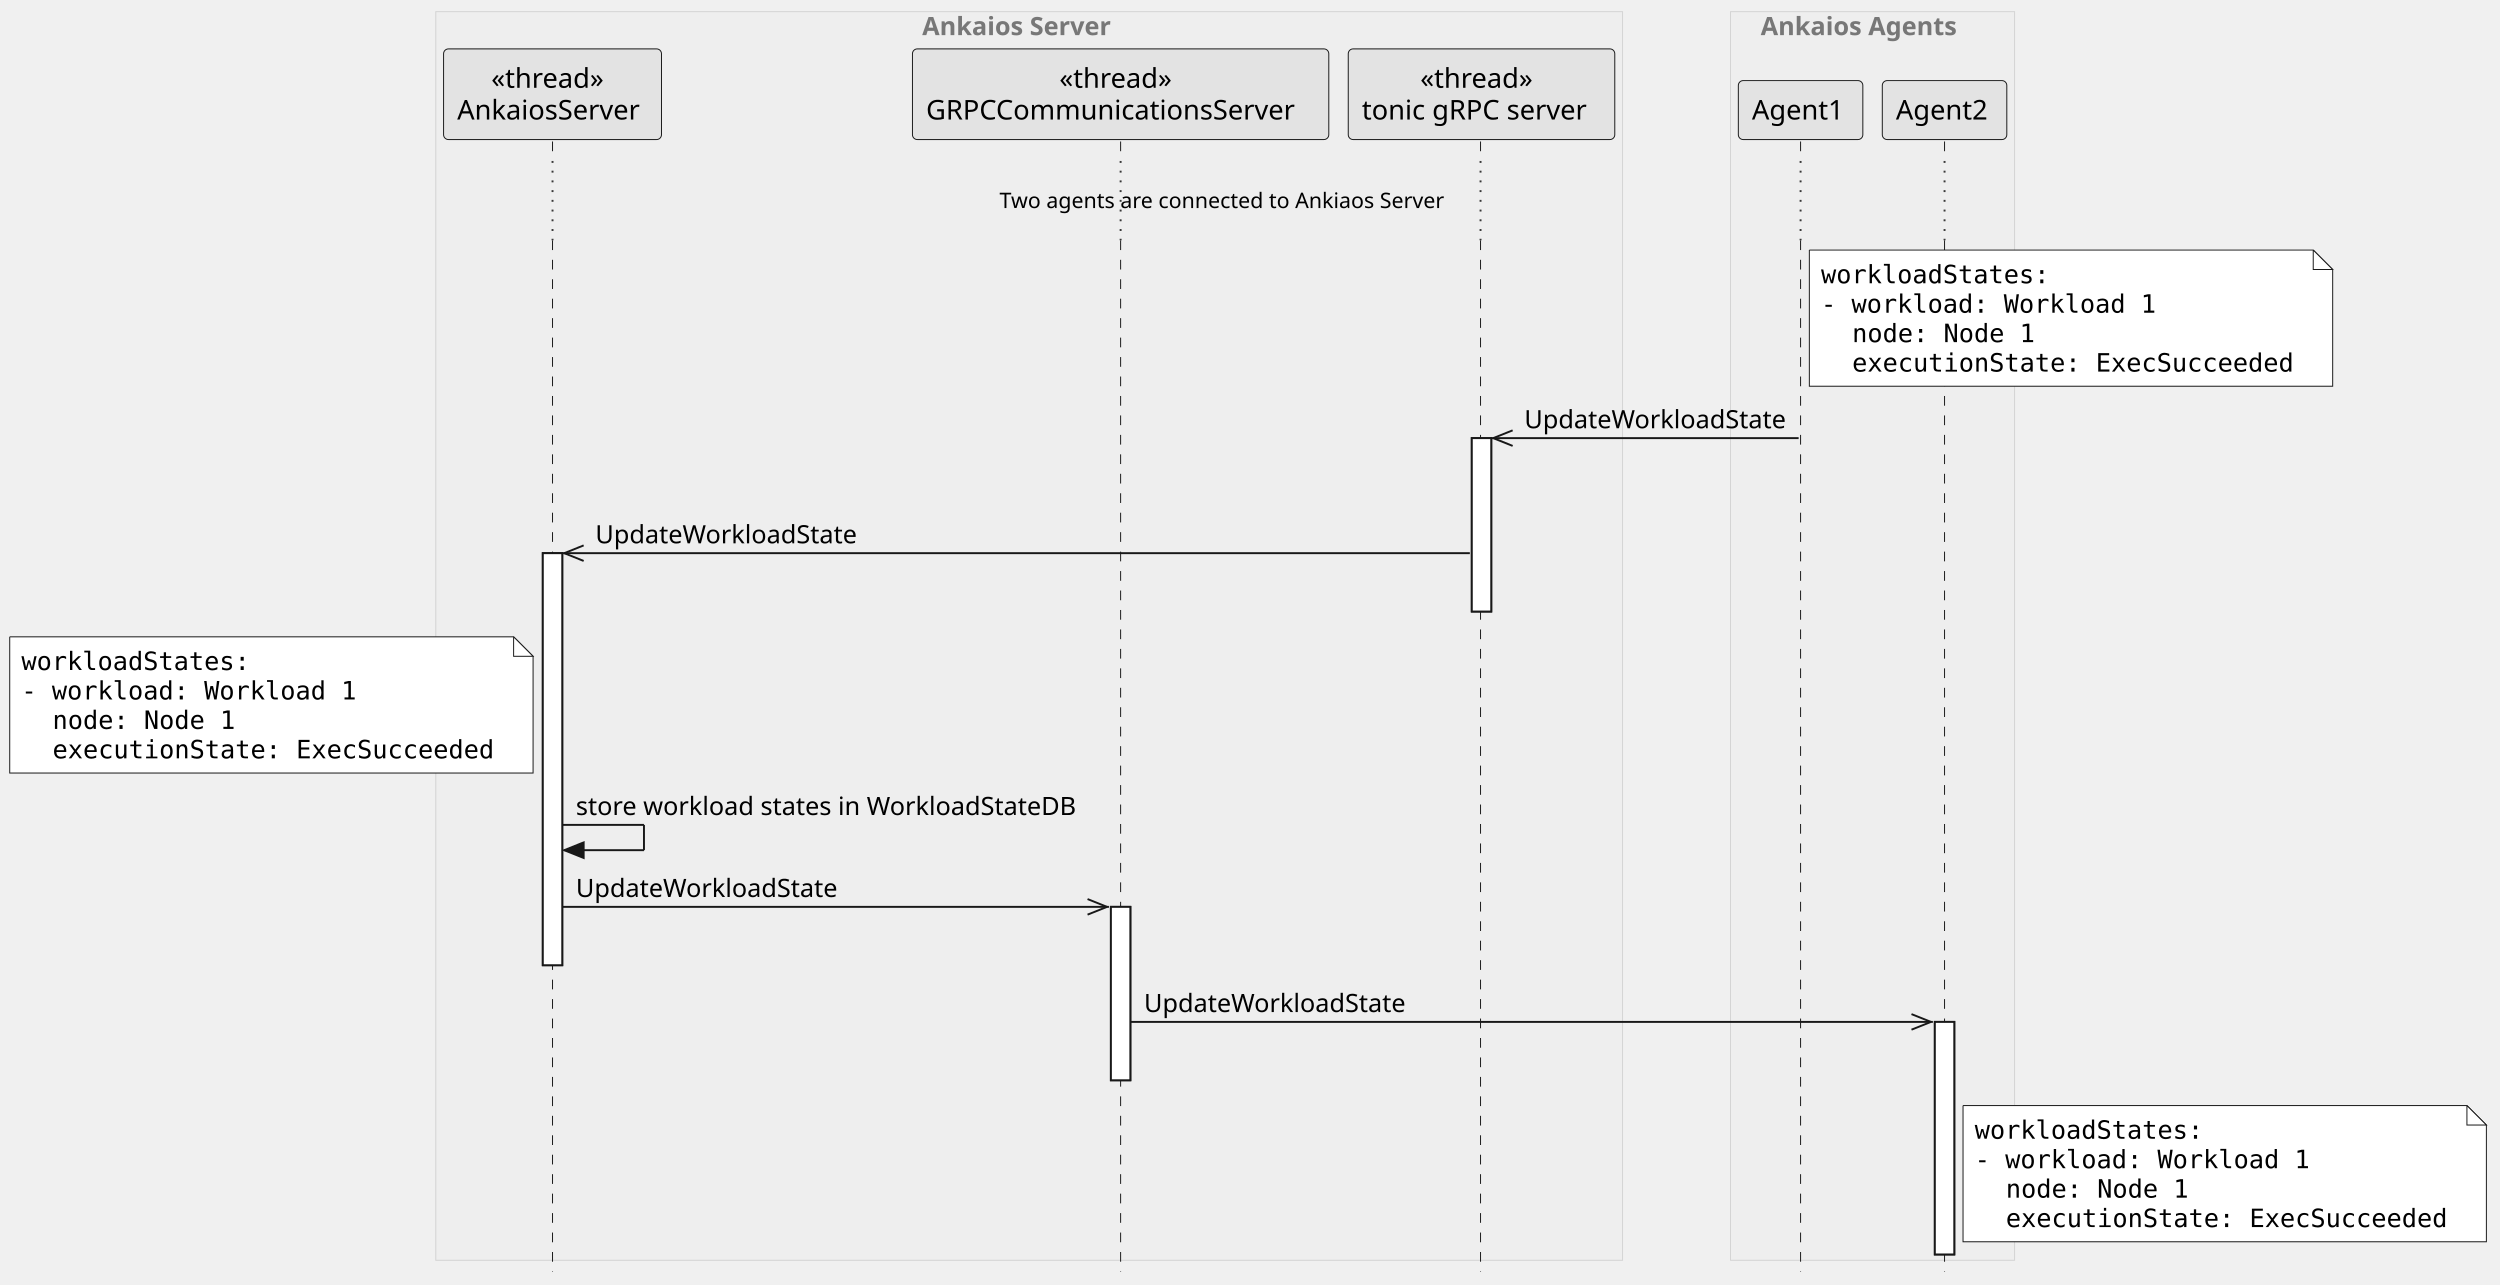
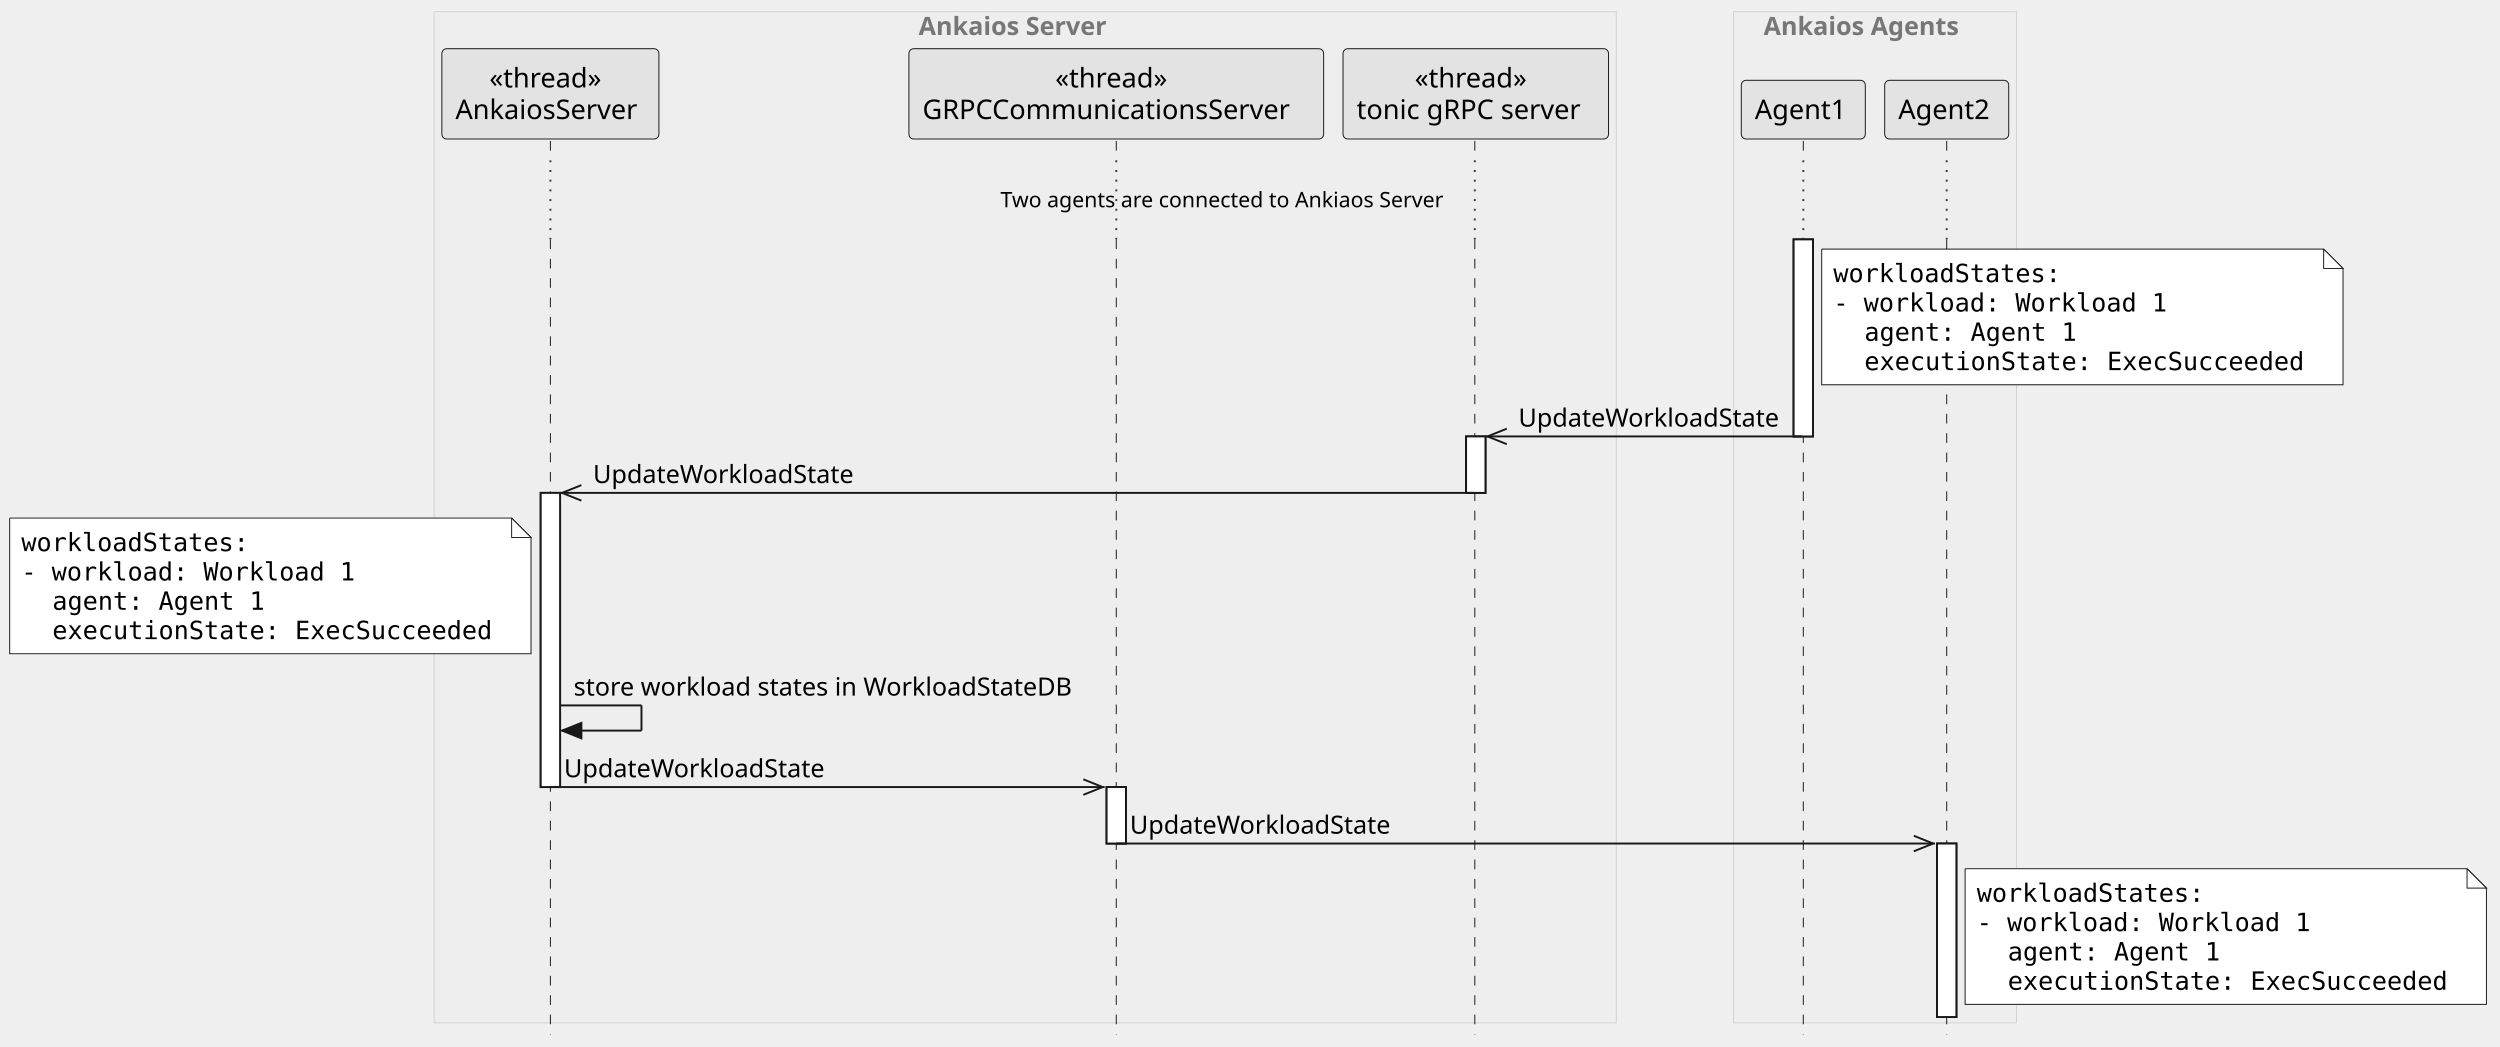
- <svg xmlns="http://www.w3.org/2000/svg" contentStyleType="text/css" height="660px" preserveAspectRatio="none" style="width:1285px;height:660px;background:#FFFFFF;" version="1.1" viewBox="0 0 1285 660" width="1285px" zoomAndPan="magnify">
+ <svg xmlns="http://www.w3.org/2000/svg" contentStyleType="text/css" height="540px" preserveAspectRatio="none" style="width:1290px;height:540px;background:#FFFFFF;" version="1.1" viewBox="0 0 1290 540" width="1290px" zoomAndPan="magnify">
  <defs />
  <g>
-     <rect fill="#EEEEEE" height="641.789" style="stroke:#D3D3D3;stroke-width:0.5;" width="610" x="224" y="6" />
+     <rect fill="#EEEEEE" height="521.789" style="stroke:#D3D3D3;stroke-width:0.5;" width="610" x="224" y="6" />
    <text fill="#777777" font-family="sans-serif" font-size="13" font-weight="bold" lengthAdjust="spacing" textLength="110" x="474" y="18.067">Ankaios Server</text>
-     <rect fill="#EEEEEE" height="641.789" style="stroke:#D3D3D3;stroke-width:0.5;" width="146" x="889.5" y="6" />
-     <text fill="#777777" font-family="sans-serif" font-size="13" font-weight="bold" lengthAdjust="spacing" textLength="115" x="905" y="18.067">Ankaios Agents</text>
-     <rect fill="#FFFFFF" height="211.797" style="stroke:#181818;stroke-width:1.0;" width="10" x="279" y="284.328" />
-     <rect fill="#FFFFFF" height="89.133" style="stroke:#181818;stroke-width:1.0;" width="10" x="571" y="466.125" />
-     <rect fill="#FFFFFF" height="89.133" style="stroke:#181818;stroke-width:1.0;" width="10" x="756.5" y="225.195" />
-     <rect fill="#FFFFFF" height="119.531" style="stroke:#181818;stroke-width:1.0;" width="10" x="994.5" y="525.258" />
+     <rect fill="#EEEEEE" height="521.789" style="stroke:#D3D3D3;stroke-width:0.5;" width="146" x="894.5" y="6" />
+     <text fill="#777777" font-family="sans-serif" font-size="13" font-weight="bold" lengthAdjust="spacing" textLength="115" x="910" y="18.067">Ankaios Agents</text>
+     <rect fill="#FFFFFF" height="151.797" style="stroke:#181818;stroke-width:1.0;" width="10" x="279" y="254.328" />
+     <rect fill="#FFFFFF" height="29.133" style="stroke:#181818;stroke-width:1.0;" width="10" x="571" y="406.125" />
+     <rect fill="#FFFFFF" height="29.133" style="stroke:#181818;stroke-width:1.0;" width="10" x="756.5" y="225.195" />
+     <rect fill="#FFFFFF" height="101.664" style="stroke:#181818;stroke-width:1.0;" width="10" x="925.5" y="123.531" />
+     <rect fill="#FFFFFF" height="89.531" style="stroke:#181818;stroke-width:1.0;" width="10" x="999.5" y="435.258" />
    <line style="stroke:#181818;stroke-width:0.5;stroke-dasharray:5.0,5.0;" x1="284" x2="284" y1="72.727" y2="82.727" />
    <line style="stroke:#383838;stroke-width:1.0;stroke-dasharray:1.0,4.0;" x1="284" x2="284" y1="82.727" y2="123.531" />
-     <line style="stroke:#181818;stroke-width:0.5;stroke-dasharray:5.0,5.0;" x1="284" x2="284" y1="123.531" y2="653.789" />
+     <line style="stroke:#181818;stroke-width:0.5;stroke-dasharray:5.0,5.0;" x1="284" x2="284" y1="123.531" y2="533.789" />
    <line style="stroke:#181818;stroke-width:0.5;stroke-dasharray:5.0,5.0;" x1="576" x2="576" y1="72.727" y2="82.727" />
    <line style="stroke:#383838;stroke-width:1.0;stroke-dasharray:1.0,4.0;" x1="576" x2="576" y1="82.727" y2="123.531" />
-     <line style="stroke:#181818;stroke-width:0.5;stroke-dasharray:5.0,5.0;" x1="576" x2="576" y1="123.531" y2="653.789" />
+     <line style="stroke:#181818;stroke-width:0.5;stroke-dasharray:5.0,5.0;" x1="576" x2="576" y1="123.531" y2="533.789" />
    <line style="stroke:#181818;stroke-width:0.5;stroke-dasharray:5.0,5.0;" x1="761" x2="761" y1="72.727" y2="82.727" />
    <line style="stroke:#383838;stroke-width:1.0;stroke-dasharray:1.0,4.0;" x1="761" x2="761" y1="82.727" y2="123.531" />
-     <line style="stroke:#181818;stroke-width:0.5;stroke-dasharray:5.0,5.0;" x1="761" x2="761" y1="123.531" y2="653.789" />
-     <line style="stroke:#181818;stroke-width:0.5;stroke-dasharray:5.0,5.0;" x1="925.5" x2="925.5" y1="72.727" y2="82.727" />
-     <line style="stroke:#383838;stroke-width:1.0;stroke-dasharray:1.0,4.0;" x1="925.5" x2="925.5" y1="82.727" y2="123.531" />
-     <line style="stroke:#181818;stroke-width:0.5;stroke-dasharray:5.0,5.0;" x1="925.5" x2="925.5" y1="123.531" y2="653.789" />
-     <line style="stroke:#181818;stroke-width:0.5;stroke-dasharray:5.0,5.0;" x1="999.5" x2="999.5" y1="72.727" y2="82.727" />
-     <line style="stroke:#383838;stroke-width:1.0;stroke-dasharray:1.0,4.0;" x1="999.5" x2="999.5" y1="82.727" y2="123.531" />
-     <line style="stroke:#181818;stroke-width:0.5;stroke-dasharray:5.0,5.0;" x1="999.5" x2="999.5" y1="123.531" y2="653.789" />
+     <line style="stroke:#181818;stroke-width:0.5;stroke-dasharray:5.0,5.0;" x1="761" x2="761" y1="123.531" y2="533.789" />
+     <line style="stroke:#181818;stroke-width:0.5;stroke-dasharray:5.0,5.0;" x1="930.5" x2="930.5" y1="72.727" y2="82.727" />
+     <line style="stroke:#383838;stroke-width:1.0;stroke-dasharray:1.0,4.0;" x1="930.5" x2="930.5" y1="82.727" y2="123.531" />
+     <line style="stroke:#181818;stroke-width:0.5;stroke-dasharray:5.0,5.0;" x1="930.5" x2="930.5" y1="123.531" y2="533.789" />
+     <line style="stroke:#181818;stroke-width:0.5;stroke-dasharray:5.0,5.0;" x1="1004.5" x2="1004.5" y1="72.727" y2="82.727" />
+     <line style="stroke:#383838;stroke-width:1.0;stroke-dasharray:1.0,4.0;" x1="1004.5" x2="1004.5" y1="82.727" y2="123.531" />
+     <line style="stroke:#181818;stroke-width:0.5;stroke-dasharray:5.0,5.0;" x1="1004.5" x2="1004.5" y1="123.531" y2="533.789" />
    <rect fill="#E3E3E3" height="46.594" rx="2.5" ry="2.5" style="stroke:#181818;stroke-width:0.5;" width="112" x="228" y="25.133" />
    <text fill="#000000" font-family="sans-serif" font-size="14" lengthAdjust="spacing" textLength="63" x="252.5" y="45.128">«thread»</text>
    <text fill="#000000" font-family="sans-serif" font-size="14" lengthAdjust="spacing" textLength="98" x="235" y="61.425">AnkaiosServer</text>
    <rect fill="#E3E3E3" height="46.594" rx="2.5" ry="2.5" style="stroke:#181818;stroke-width:0.5;" width="214" x="469" y="25.133" />
    <text fill="#000000" font-family="sans-serif" font-size="14" lengthAdjust="spacing" textLength="63" x="544.5" y="45.128">«thread»</text>
    <text fill="#000000" font-family="sans-serif" font-size="14" lengthAdjust="spacing" textLength="200" x="476" y="61.425">GRPCCommunicationsServer</text>
    <rect fill="#E3E3E3" height="46.594" rx="2.5" ry="2.5" style="stroke:#181818;stroke-width:0.5;" width="137" x="693" y="25.133" />
    <text fill="#000000" font-family="sans-serif" font-size="14" lengthAdjust="spacing" textLength="63" x="730" y="45.128">«thread»</text>
    <text fill="#000000" font-family="sans-serif" font-size="14" lengthAdjust="spacing" textLength="123" x="700" y="61.425">tonic gRPC server</text>
-     <rect fill="#E3E3E3" height="30.297" rx="2.5" ry="2.5" style="stroke:#181818;stroke-width:0.5;" width="64" x="893.5" y="41.43" />
-     <text fill="#000000" font-family="sans-serif" font-size="14" lengthAdjust="spacing" textLength="50" x="900.5" y="61.425">Agent1</text>
-     <rect fill="#E3E3E3" height="30.297" rx="2.5" ry="2.5" style="stroke:#181818;stroke-width:0.5;" width="64" x="967.5" y="41.43" />
-     <text fill="#000000" font-family="sans-serif" font-size="14" lengthAdjust="spacing" textLength="50" x="974.5" y="61.425">Agent2</text>
-     <rect fill="#FFFFFF" height="211.797" style="stroke:#181818;stroke-width:1.0;" width="10" x="279" y="284.328" />
-     <rect fill="#FFFFFF" height="89.133" style="stroke:#181818;stroke-width:1.0;" width="10" x="571" y="466.125" />
-     <rect fill="#FFFFFF" height="89.133" style="stroke:#181818;stroke-width:1.0;" width="10" x="756.5" y="225.195" />
-     <rect fill="#FFFFFF" height="119.531" style="stroke:#181818;stroke-width:1.0;" width="10" x="994.5" y="525.258" />
-     <text fill="#000000" font-family="sans-serif" font-size="11" lengthAdjust="spacing" textLength="256" x="513.75" y="106.937">Two agents are connected to Ankiaos Server</text>
-     <path d="M930,128.531 L930,198.531 L1199,198.531 L1199,138.531 L1189,128.531 L930,128.531 " fill="#FFFFFF" style="stroke:#181818;stroke-width:0.5;" />
-     <path d="M1189,128.531 L1189,138.531 L1199,138.531 L1189,128.531 " fill="#FFFFFF" style="stroke:#181818;stroke-width:0.5;" />
-     <text fill="#000000" font-family="monospace" font-size="13" lengthAdjust="spacing" textLength="120" x="936" y="145.598">workloadStates:</text>
-     <text fill="#000000" font-family="monospace" font-size="13" lengthAdjust="spacing" textLength="176" x="936" y="160.731">- workload: Workload 1</text>
-     <text fill="#000000" font-family="monospace" font-size="13" lengthAdjust="spacing" textLength="96" x="952" y="175.864">node: Node 1</text>
-     <text fill="#000000" font-family="monospace" font-size="13" lengthAdjust="spacing" textLength="232" x="952" y="190.997">executionState: ExecSucceeded</text>
+     <rect fill="#E3E3E3" height="30.297" rx="2.5" ry="2.5" style="stroke:#181818;stroke-width:0.5;" width="64" x="898.5" y="41.43" />
+     <text fill="#000000" font-family="sans-serif" font-size="14" lengthAdjust="spacing" textLength="50" x="905.5" y="61.425">Agent1</text>
+     <rect fill="#E3E3E3" height="30.297" rx="2.5" ry="2.5" style="stroke:#181818;stroke-width:0.5;" width="64" x="972.5" y="41.43" />
+     <text fill="#000000" font-family="sans-serif" font-size="14" lengthAdjust="spacing" textLength="50" x="979.5" y="61.425">Agent2</text>
+     <rect fill="#FFFFFF" height="151.797" style="stroke:#181818;stroke-width:1.0;" width="10" x="279" y="254.328" />
+     <rect fill="#FFFFFF" height="29.133" style="stroke:#181818;stroke-width:1.0;" width="10" x="571" y="406.125" />
+     <rect fill="#FFFFFF" height="29.133" style="stroke:#181818;stroke-width:1.0;" width="10" x="756.5" y="225.195" />
+     <rect fill="#FFFFFF" height="101.664" style="stroke:#181818;stroke-width:1.0;" width="10" x="925.5" y="123.531" />
+     <rect fill="#FFFFFF" height="89.531" style="stroke:#181818;stroke-width:1.0;" width="10" x="999.5" y="435.258" />
+     <text fill="#000000" font-family="sans-serif" font-size="11" lengthAdjust="spacing" textLength="256" x="516.25" y="106.937">Two agents are connected to Ankiaos Server</text>
+     <path d="M940,128.531 L940,198.531 L1209,198.531 L1209,138.531 L1199,128.531 L940,128.531 " fill="#FFFFFF" style="stroke:#181818;stroke-width:0.5;" />
+     <path d="M1199,128.531 L1199,138.531 L1209,138.531 L1199,128.531 " fill="#FFFFFF" style="stroke:#181818;stroke-width:0.5;" />
+     <text fill="#000000" font-family="monospace" font-size="13" lengthAdjust="spacing" textLength="120" x="946" y="145.598">workloadStates:</text>
+     <text fill="#000000" font-family="monospace" font-size="13" lengthAdjust="spacing" textLength="176" x="946" y="160.731">- workload: Workload 1</text>
+     <text fill="#000000" font-family="monospace" font-size="13" lengthAdjust="spacing" textLength="112" x="962" y="175.864">agent: Agent 1</text>
+     <text fill="#000000" font-family="monospace" font-size="13" lengthAdjust="spacing" textLength="232" x="962" y="190.997">executionState: ExecSucceeded</text>
    <line style="stroke:#181818;stroke-width:1.0;" x1="767.5" x2="777.5" y1="225.195" y2="221.195" />
    <line style="stroke:#181818;stroke-width:1.0;" x1="767.5" x2="777.5" y1="225.195" y2="229.195" />
-     <line style="stroke:#181818;stroke-width:1.0;" x1="766.5" x2="924.5" y1="225.195" y2="225.195" />
+     <line style="stroke:#181818;stroke-width:1.0;" x1="766.5" x2="929.5" y1="225.195" y2="225.195" />
    <text fill="#000000" font-family="sans-serif" font-size="13" lengthAdjust="spacing" textLength="140" x="783.5" y="220.129">UpdateWorkloadState</text>
-     <line style="stroke:#181818;stroke-width:1.0;" x1="290" x2="300" y1="284.328" y2="280.328" />
-     <line style="stroke:#181818;stroke-width:1.0;" x1="290" x2="300" y1="284.328" y2="288.328" />
-     <line style="stroke:#181818;stroke-width:1.0;" x1="289" x2="755.5" y1="284.328" y2="284.328" />
-     <text fill="#000000" font-family="sans-serif" font-size="13" lengthAdjust="spacing" textLength="140" x="306" y="279.262">UpdateWorkloadState</text>
-     <path d="M5,327.328 L5,397.328 L274,397.328 L274,337.328 L264,327.328 L5,327.328 " fill="#FFFFFF" style="stroke:#181818;stroke-width:0.5;" />
-     <path d="M264,327.328 L264,337.328 L274,337.328 L264,327.328 " fill="#FFFFFF" style="stroke:#181818;stroke-width:0.5;" />
-     <text fill="#000000" font-family="monospace" font-size="13" lengthAdjust="spacing" textLength="120" x="11" y="344.395">workloadStates:</text>
-     <text fill="#000000" font-family="monospace" font-size="13" lengthAdjust="spacing" textLength="176" x="11" y="359.528">- workload: Workload 1</text>
-     <text fill="#000000" font-family="monospace" font-size="13" lengthAdjust="spacing" textLength="96" x="27" y="374.661">node: Node 1</text>
-     <text fill="#000000" font-family="monospace" font-size="13" lengthAdjust="spacing" textLength="232" x="27" y="389.793">executionState: ExecSucceeded</text>
-     <line style="stroke:#181818;stroke-width:1.0;" x1="289" x2="331" y1="423.992" y2="423.992" />
-     <line style="stroke:#181818;stroke-width:1.0;" x1="331" x2="331" y1="423.992" y2="436.992" />
-     <line style="stroke:#181818;stroke-width:1.0;" x1="290" x2="331" y1="436.992" y2="436.992" />
-     <polygon fill="#181818" points="300,432.992,290,436.992,300,440.992" style="stroke:#181818;stroke-width:1.0;" />
-     <text fill="#000000" font-family="sans-serif" font-size="13" lengthAdjust="spacing" textLength="268" x="296" y="418.926">store workload states in WorkloadStateDB</text>
-     <line style="stroke:#181818;stroke-width:1.0;" x1="569" x2="559" y1="466.125" y2="462.125" />
-     <line style="stroke:#181818;stroke-width:1.0;" x1="569" x2="559" y1="466.125" y2="470.125" />
-     <line style="stroke:#181818;stroke-width:1.0;" x1="289" x2="570" y1="466.125" y2="466.125" />
-     <text fill="#000000" font-family="sans-serif" font-size="13" lengthAdjust="spacing" textLength="140" x="296" y="461.059">UpdateWorkloadState</text>
-     <line style="stroke:#181818;stroke-width:1.0;" x1="992.5" x2="982.5" y1="525.258" y2="521.258" />
-     <line style="stroke:#181818;stroke-width:1.0;" x1="992.5" x2="982.5" y1="525.258" y2="529.258" />
-     <line style="stroke:#181818;stroke-width:1.0;" x1="581" x2="993.5" y1="525.258" y2="525.258" />
-     <text fill="#000000" font-family="sans-serif" font-size="13" lengthAdjust="spacing" textLength="140" x="588" y="520.192">UpdateWorkloadState</text>
-     <path d="M1009,568.258 L1009,638.258 L1278,638.258 L1278,578.258 L1268,568.258 L1009,568.258 " fill="#FFFFFF" style="stroke:#181818;stroke-width:0.5;" />
-     <path d="M1268,568.258 L1268,578.258 L1278,578.258 L1268,568.258 " fill="#FFFFFF" style="stroke:#181818;stroke-width:0.5;" />
-     <text fill="#000000" font-family="monospace" font-size="13" lengthAdjust="spacing" textLength="120" x="1015" y="585.325">workloadStates:</text>
-     <text fill="#000000" font-family="monospace" font-size="13" lengthAdjust="spacing" textLength="176" x="1015" y="600.457">- workload: Workload 1</text>
-     <text fill="#000000" font-family="monospace" font-size="13" lengthAdjust="spacing" textLength="96" x="1031" y="615.59">node: Node 1</text>
-     <text fill="#000000" font-family="monospace" font-size="13" lengthAdjust="spacing" textLength="232" x="1031" y="630.723">executionState: ExecSucceeded</text>
+     <line style="stroke:#181818;stroke-width:1.0;" x1="290" x2="300" y1="254.328" y2="250.328" />
+     <line style="stroke:#181818;stroke-width:1.0;" x1="290" x2="300" y1="254.328" y2="258.328" />
+     <line style="stroke:#181818;stroke-width:1.0;" x1="289" x2="760.5" y1="254.328" y2="254.328" />
+     <text fill="#000000" font-family="sans-serif" font-size="13" lengthAdjust="spacing" textLength="140" x="306" y="249.262">UpdateWorkloadState</text>
+     <path d="M5,267.328 L5,337.328 L274,337.328 L274,277.328 L264,267.328 L5,267.328 " fill="#FFFFFF" style="stroke:#181818;stroke-width:0.5;" />
+     <path d="M264,267.328 L264,277.328 L274,277.328 L264,267.328 " fill="#FFFFFF" style="stroke:#181818;stroke-width:0.5;" />
+     <text fill="#000000" font-family="monospace" font-size="13" lengthAdjust="spacing" textLength="120" x="11" y="284.395">workloadStates:</text>
+     <text fill="#000000" font-family="monospace" font-size="13" lengthAdjust="spacing" textLength="176" x="11" y="299.528">- workload: Workload 1</text>
+     <text fill="#000000" font-family="monospace" font-size="13" lengthAdjust="spacing" textLength="112" x="27" y="314.661">agent: Agent 1</text>
+     <text fill="#000000" font-family="monospace" font-size="13" lengthAdjust="spacing" textLength="232" x="27" y="329.793">executionState: ExecSucceeded</text>
+     <line style="stroke:#181818;stroke-width:1.0;" x1="289" x2="331" y1="363.992" y2="363.992" />
+     <line style="stroke:#181818;stroke-width:1.0;" x1="331" x2="331" y1="363.992" y2="376.992" />
+     <line style="stroke:#181818;stroke-width:1.0;" x1="290" x2="331" y1="376.992" y2="376.992" />
+     <polygon fill="#181818" points="300,372.992,290,376.992,300,380.992" style="stroke:#181818;stroke-width:1.0;" />
+     <text fill="#000000" font-family="sans-serif" font-size="13" lengthAdjust="spacing" textLength="268" x="296" y="358.926">store workload states in WorkloadStateDB</text>
+     <line style="stroke:#181818;stroke-width:1.0;" x1="569" x2="559" y1="406.125" y2="402.125" />
+     <line style="stroke:#181818;stroke-width:1.0;" x1="569" x2="559" y1="406.125" y2="410.125" />
+     <line style="stroke:#181818;stroke-width:1.0;" x1="284" x2="570" y1="406.125" y2="406.125" />
+     <text fill="#000000" font-family="sans-serif" font-size="13" lengthAdjust="spacing" textLength="140" x="291" y="401.059">UpdateWorkloadState</text>
+     <line style="stroke:#181818;stroke-width:1.0;" x1="997.5" x2="987.5" y1="435.258" y2="431.258" />
+     <line style="stroke:#181818;stroke-width:1.0;" x1="997.5" x2="987.5" y1="435.258" y2="439.258" />
+     <line style="stroke:#181818;stroke-width:1.0;" x1="576" x2="998.5" y1="435.258" y2="435.258" />
+     <text fill="#000000" font-family="sans-serif" font-size="13" lengthAdjust="spacing" textLength="140" x="583" y="430.192">UpdateWorkloadState</text>
+     <path d="M1014,448.258 L1014,518.258 L1283,518.258 L1283,458.258 L1273,448.258 L1014,448.258 " fill="#FFFFFF" style="stroke:#181818;stroke-width:0.5;" />
+     <path d="M1273,448.258 L1273,458.258 L1283,458.258 L1273,448.258 " fill="#FFFFFF" style="stroke:#181818;stroke-width:0.5;" />
+     <text fill="#000000" font-family="monospace" font-size="13" lengthAdjust="spacing" textLength="120" x="1020" y="465.325">workloadStates:</text>
+     <text fill="#000000" font-family="monospace" font-size="13" lengthAdjust="spacing" textLength="176" x="1020" y="480.457">- workload: Workload 1</text>
+     <text fill="#000000" font-family="monospace" font-size="13" lengthAdjust="spacing" textLength="112" x="1036" y="495.59">agent: Agent 1</text>
+     <text fill="#000000" font-family="monospace" font-size="13" lengthAdjust="spacing" textLength="232" x="1036" y="510.723">executionState: ExecSucceeded</text>
  </g>
</svg>
